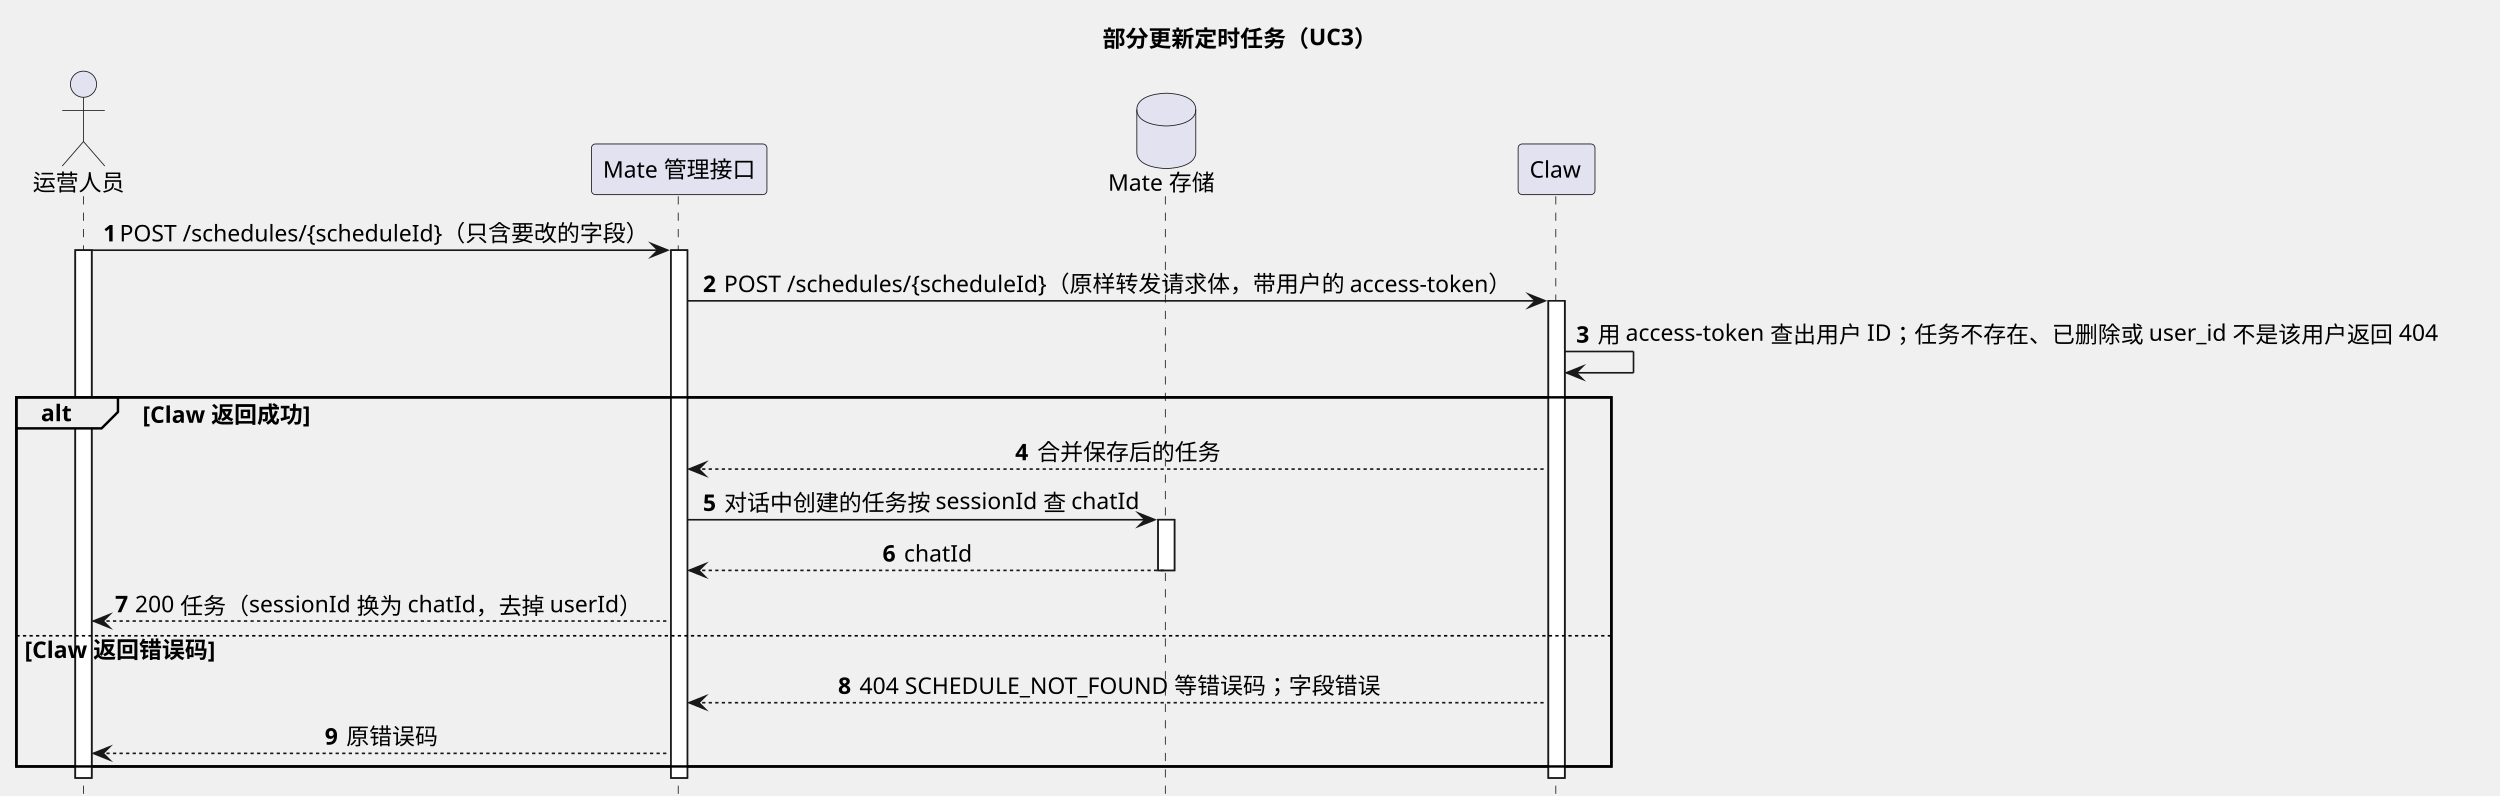
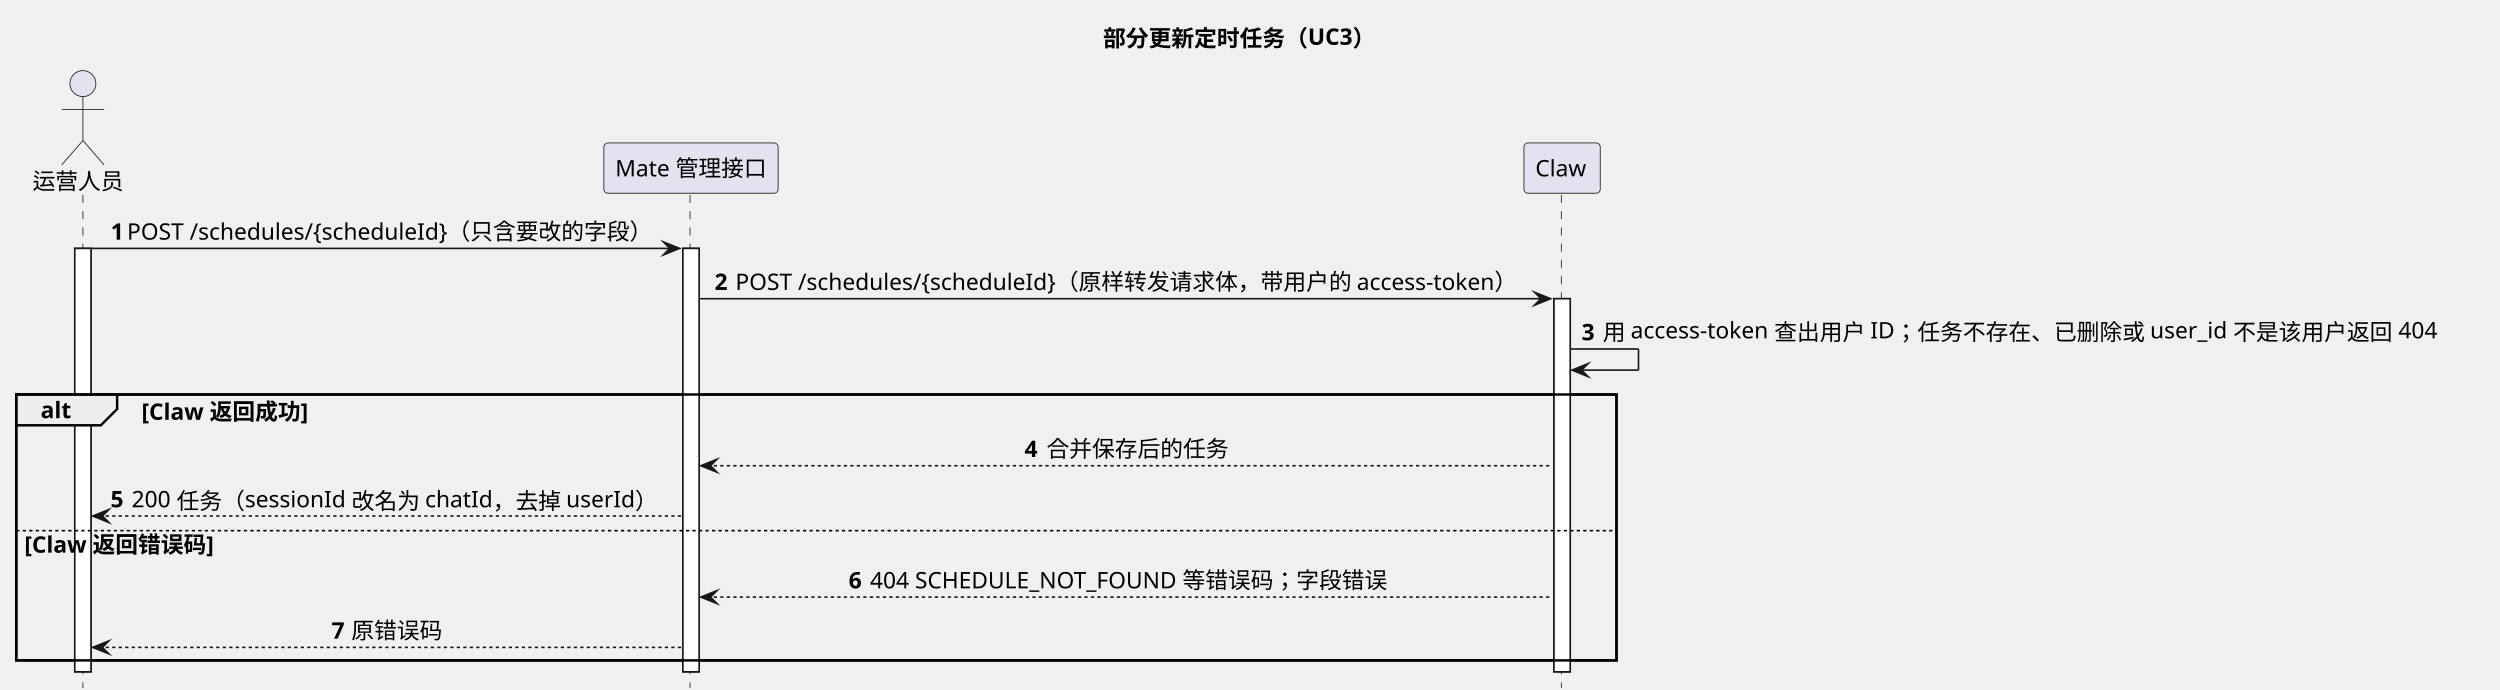
- <svg xmlns="http://www.w3.org/2000/svg" contentStyleType="text/css" data-diagram-type="SEQUENCE" height="486px" preserveAspectRatio="none" style="width:1527px;height:486px;background:#FFFFFF;" version="1.1" viewBox="0 0 1527 486" width="1527px" zoomAndPan="magnify">
+ <svg xmlns="http://www.w3.org/2000/svg" contentStyleType="text/css" data-diagram-type="SEQUENCE" height="424px" preserveAspectRatio="none" style="width:1538px;height:424px;background:#FFFFFF;" version="1.1" viewBox="0 0 1538 424" width="1538px" zoomAndPan="magnify">
  <defs />
  <g>
-     <g class="title" data-source-line="297">
-       <text fill="#000000" font-family="sans-serif" font-size="14" font-weight="700" lengthAdjust="spacing" textLength="174.016" x="673.479" y="28.562">部分更新定时任务（UC3）</text>
+     <g class="title" data-source-line="285">
+       <text fill="#000000" font-family="sans-serif" font-size="14" font-weight="700" lengthAdjust="spacing" textLength="174.016" x="678.605" y="28.562">部分更新定时任务（UC3）</text>
    </g>
    <g>
-       <rect fill="#FFFFFF" height="322.334" style="stroke:#181818;stroke-width:1;" width="10" x="46" y="152.818" />
+       <rect fill="#FFFFFF" height="260.455" style="stroke:#181818;stroke-width:1;" width="10" x="46" y="152.818" />
    </g>
    <g>
-       <rect fill="#FFFFFF" height="322.334" style="stroke:#181818;stroke-width:1;" width="10" x="409.85" y="152.818" />
+       <rect fill="#FFFFFF" height="260.455" style="stroke:#181818;stroke-width:1;" width="10" x="420.103" y="152.818" />
    </g>
    <g>
-       <rect fill="#FFFFFF" height="30.939" style="stroke:#181818;stroke-width:1;" width="10" x="707.38" y="317.455" />
+       <rect fill="#FFFFFF" height="229.516" style="stroke:#181818;stroke-width:1;" width="10" x="956.002" y="183.758" />
    </g>
-     <g>
-       <rect fill="#FFFFFF" height="291.394" style="stroke:#181818;stroke-width:1;" width="10" x="945.749" y="183.758" />
-     </g>
-     <rect fill="none" height="225.455" style="stroke:#000000;stroke-width:1.5;" width="974.217" x="10" y="242.697" />
-     <g class="participant-lifeline" data-entity-uid="part1" data-qualified-name="Operator" data-source-line="302" id="part1-lifeline">
+     <rect fill="none" height="163.576" style="stroke:#000000;stroke-width:1.5;" width="984.47" x="10" y="242.697" />
+     <g class="participant-lifeline" data-entity-uid="part1" data-qualified-name="Operator" data-source-line="290" id="part1-lifeline">
      <g>
-         <rect fill="#000000" fill-opacity="0" height="365.273" width="8" x="47" y="119.879" />
-         <line style="stroke:#181818;stroke-width:0.5;stroke-dasharray:5,5;" x1="51" x2="51" y1="119.879" y2="485.152" />
+         <rect fill="#000000" fill-opacity="0" height="303.394" width="8" x="47" y="119.879" />
+         <line style="stroke:#181818;stroke-width:0.5;stroke-dasharray:5,5;" x1="51" x2="51" y1="119.879" y2="423.273" />
      </g>
    </g>
-     <g class="participant-lifeline" data-entity-uid="part2" data-qualified-name="Mate" data-source-line="303" id="part2-lifeline">
+     <g class="participant-lifeline" data-entity-uid="part2" data-qualified-name="Mate" data-source-line="291" id="part2-lifeline">
      <g>
-         <rect fill="#000000" fill-opacity="0" height="365.273" width="8" x="410.85" y="119.879" />
-         <line style="stroke:#181818;stroke-width:0.5;stroke-dasharray:5,5;" x1="414.256" x2="414.256" y1="119.879" y2="485.152" />
+         <rect fill="#000000" fill-opacity="0" height="303.394" width="8" x="421.103" y="119.879" />
+         <line style="stroke:#181818;stroke-width:0.5;stroke-dasharray:5,5;" x1="424.509" x2="424.509" y1="119.879" y2="423.273" />
      </g>
    </g>
-     <g class="participant-lifeline" data-entity-uid="part3" data-qualified-name="MateStore" data-source-line="304" id="part3-lifeline">
+     <g class="participant-lifeline" data-entity-uid="part3" data-qualified-name="Claw" data-source-line="292" id="part3-lifeline">
      <g>
-         <rect fill="#000000" fill-opacity="0" height="365.273" width="8" x="708.38" y="119.879" />
-         <line style="stroke:#181818;stroke-width:0.5;stroke-dasharray:5,5;" x1="711.786" x2="711.786" y1="119.879" y2="485.152" />
+         <rect fill="#000000" fill-opacity="0" height="303.394" width="8" x="957.002" y="119.879" />
+         <line style="stroke:#181818;stroke-width:0.5;stroke-dasharray:5,5;" x1="960.534" x2="960.534" y1="119.879" y2="423.273" />
      </g>
    </g>
-     <g class="participant-lifeline" data-entity-uid="part4" data-qualified-name="Claw" data-source-line="305" id="part4-lifeline">
-       <g>
-         <rect fill="#000000" fill-opacity="0" height="365.273" width="8" x="946.749" y="119.879" />
-         <line style="stroke:#181818;stroke-width:0.5;stroke-dasharray:5,5;" x1="950.281" x2="950.281" y1="119.879" y2="485.152" />
-       </g>
-     </g>
-     <g class="participant participant-head" data-entity-uid="part1" data-qualified-name="Operator" data-source-line="302" id="part1-head">
+     <g class="participant participant-head" data-entity-uid="part1" data-qualified-name="Operator" data-source-line="290" id="part1-head">
      <text fill="#000000" font-family="sans-serif" font-size="14" lengthAdjust="spacing" textLength="56" x="20" y="116.502">运营人员</text>
      <ellipse cx="51" cy="51.44" fill="#E2E2F0" rx="8" ry="8" style="stroke:#181818;stroke-width:0.5;" />
      <path d="M51,59.44 L51,86.439 M38,67.439 L64,67.439 M51,86.439 L38,101.439 M51,86.439 L64,101.439" fill="none" style="stroke:#181818;stroke-width:0.5;" />
    </g>
-     <g class="participant participant-head" data-entity-uid="part2" data-qualified-name="Mate" data-source-line="303" id="part2-head">
-       <rect fill="#E2E2F0" height="30.939" rx="2.5" ry="2.5" style="stroke:#181818;stroke-width:0.5;" width="107.188" x="361.256" y="87.939" />
-       <text fill="#000000" font-family="sans-serif" font-size="14" lengthAdjust="spacing" textLength="93.188" x="368.256" y="108.502">Mate 管理接口</text>
+     <g class="participant participant-head" data-entity-uid="part2" data-qualified-name="Mate" data-source-line="291" id="part2-head">
+       <rect fill="#E2E2F0" height="30.939" rx="2.5" ry="2.5" style="stroke:#181818;stroke-width:0.5;" width="107.188" x="371.509" y="87.939" />
+       <text fill="#000000" font-family="sans-serif" font-size="14" lengthAdjust="spacing" textLength="93.188" x="378.509" y="108.502">Mate 管理接口</text>
    </g>
-     <g class="participant participant-head" data-entity-uid="part3" data-qualified-name="MateStore" data-source-line="304" id="part3-head">
-       <text fill="#000000" font-family="sans-serif" font-size="14" lengthAdjust="spacing" textLength="65.188" x="676.786" y="116.502">Mate 存储</text>
-       <path d="M694.38,66.939 C694.38,56.94 712.38,56.94 712.38,56.94 C712.38,56.94 730.38,56.94 730.38,66.939 L730.38,92.939 C730.38,102.939 712.38,102.939 712.38,102.939 C712.38,102.939 694.38,102.939 694.38,92.939 L694.38,66.939" fill="#E2E2F0" style="stroke:#181818;stroke-width:0.5;" />
-       <path d="M694.38,66.939 C694.38,76.939 712.38,76.939 712.38,76.939 C712.38,76.939 730.38,76.939 730.38,66.939" fill="none" style="stroke:#181818;stroke-width:0.5;" />
-     </g>
-     <g class="participant participant-head" data-entity-uid="part4" data-qualified-name="Claw" data-source-line="305" id="part4-head">
-       <rect fill="#E2E2F0" height="30.939" rx="2.5" ry="2.5" style="stroke:#181818;stroke-width:0.5;" width="46.935" x="927.281" y="87.939" />
-       <text fill="#000000" font-family="sans-serif" font-size="14" lengthAdjust="spacing" textLength="32.935" x="934.281" y="108.502">Claw</text>
+     <g class="participant participant-head" data-entity-uid="part3" data-qualified-name="Claw" data-source-line="292" id="part3-head">
+       <rect fill="#E2E2F0" height="30.939" rx="2.5" ry="2.5" style="stroke:#181818;stroke-width:0.5;" width="46.935" x="937.534" y="87.939" />
+       <text fill="#000000" font-family="sans-serif" font-size="14" lengthAdjust="spacing" textLength="32.935" x="944.534" y="108.502">Claw</text>
    </g>
    <g>
-       <rect fill="#FFFFFF" height="322.334" style="stroke:#181818;stroke-width:1;" width="10" x="46" y="152.818" />
+       <rect fill="#FFFFFF" height="260.455" style="stroke:#181818;stroke-width:1;" width="10" x="46" y="152.818" />
    </g>
    <g>
-       <rect fill="#FFFFFF" height="322.334" style="stroke:#181818;stroke-width:1;" width="10" x="409.85" y="152.818" />
+       <rect fill="#FFFFFF" height="260.455" style="stroke:#181818;stroke-width:1;" width="10" x="420.103" y="152.818" />
    </g>
    <g>
-       <rect fill="#FFFFFF" height="30.939" style="stroke:#181818;stroke-width:1;" width="10" x="707.38" y="317.455" />
+       <rect fill="#FFFFFF" height="229.516" style="stroke:#181818;stroke-width:1;" width="10" x="956.002" y="183.758" />
    </g>
-     <g>
-       <rect fill="#FFFFFF" height="291.394" style="stroke:#181818;stroke-width:1;" width="10" x="945.749" y="183.758" />
+     <g class="message" data-entity-1="part1" data-entity-2="part2" data-source-line="294" id="msg1">
+       <polygon fill="#181818" points="408.103,148.818,418.103,152.818,408.103,156.818,412.103,152.818" style="stroke:#181818;stroke-width:1;stroke-linejoin:miter;stroke-miterlimit:10;" />
+       <line style="stroke:#181818;stroke-width:1;" x1="56" x2="414.103" y1="152.818" y2="152.818" />
+       <text fill="#000000" font-family="sans-serif" font-size="14" font-weight="700" lengthAdjust="spacing" textLength="6.036" x="68.126" y="147.441">1</text>
+       <text fill="#000000" font-family="sans-serif" font-size="14" lengthAdjust="spacing" textLength="329.813" x="78.163" y="147.441">POST /schedules/{scheduleId}（只含要改的字段）</text>
    </g>
-     <g class="message" data-entity-1="part1" data-entity-2="part2" data-source-line="307" id="msg1">
-       <polygon fill="#181818" points="397.85,148.818,407.85,152.818,397.85,156.818,401.85,152.818" style="stroke:#181818;stroke-width:1;stroke-linejoin:miter;stroke-miterlimit:10;" />
-       <line style="stroke:#181818;stroke-width:1;" x1="56" x2="403.85" y1="152.818" y2="152.818" />
-       <text fill="#000000" font-family="sans-serif" font-size="14" font-weight="700" lengthAdjust="spacing" textLength="6.036" x="63" y="147.441">1</text>
-       <text fill="#000000" font-family="sans-serif" font-size="14" lengthAdjust="spacing" textLength="329.813" x="73.036" y="147.441">POST /schedules/{scheduleId}（只含要改的字段）</text>
+     <g class="message" data-entity-1="part2" data-entity-2="part3" data-source-line="296" id="msg2">
+       <polygon fill="#181818" points="944.002,179.758,954.002,183.758,944.002,187.758,948.002,183.758" style="stroke:#181818;stroke-width:1;stroke-linejoin:miter;stroke-miterlimit:10;" />
+       <line style="stroke:#181818;stroke-width:1;" x1="430.103" x2="950.002" y1="183.758" y2="183.758" />
+       <text fill="#000000" font-family="sans-serif" font-size="14" font-weight="700" lengthAdjust="spacing" textLength="8.818" x="439.603" y="178.381">2</text>
+       <text fill="#000000" font-family="sans-serif" font-size="14" lengthAdjust="spacing" textLength="494.081" x="452.421" y="178.381">POST /schedules/{scheduleId}（原样转发请求体，带用户的 access-token）</text>
    </g>
-     <g class="message" data-entity-1="part2" data-entity-2="part4" data-source-line="309" id="msg2">
-       <polygon fill="#181818" points="933.749,179.758,943.749,183.758,933.749,187.758,937.749,183.758" style="stroke:#181818;stroke-width:1;stroke-linejoin:miter;stroke-miterlimit:10;" />
-       <line style="stroke:#181818;stroke-width:1;" x1="419.85" x2="939.749" y1="183.758" y2="183.758" />
-       <text fill="#000000" font-family="sans-serif" font-size="14" font-weight="700" lengthAdjust="spacing" textLength="8.818" x="429.35" y="178.381">2</text>
-       <text fill="#000000" font-family="sans-serif" font-size="14" lengthAdjust="spacing" textLength="494.081" x="442.168" y="178.381">POST /schedules/{scheduleId}（原样转发请求体，带用户的 access-token）</text>
-     </g>
-     <g class="message" data-entity-1="part4" data-entity-2="part4" data-source-line="310" id="msg3">
-       <line style="stroke:#181818;stroke-width:1;" x1="955.749" x2="997.749" y1="214.697" y2="214.697" />
-       <line style="stroke:#181818;stroke-width:1;" x1="997.749" x2="997.749" y1="214.697" y2="227.697" />
-       <line style="stroke:#181818;stroke-width:1;" x1="956.749" x2="997.749" y1="227.697" y2="227.697" />
-       <polygon fill="#181818" points="966.749,223.697,956.749,227.697,966.749,231.697,962.749,227.697" style="stroke:#181818;stroke-width:1;stroke-linejoin:miter;stroke-miterlimit:10;" />
-       <text fill="#000000" font-family="sans-serif" font-size="14" font-weight="700" lengthAdjust="spacing" textLength="9.037" x="962.749" y="209.32">3</text>
-       <text fill="#000000" font-family="sans-serif" font-size="14" lengthAdjust="spacing" textLength="524.187" x="975.786" y="209.32">用 access-token 查出用户 ID；任务不存在、已删除或 user_id 不是该用户返回 404</text>
+     <g class="message" data-entity-1="part3" data-entity-2="part3" data-source-line="297" id="msg3">
+       <line style="stroke:#181818;stroke-width:1;" x1="966.002" x2="1008.002" y1="214.697" y2="214.697" />
+       <line style="stroke:#181818;stroke-width:1;" x1="1008.002" x2="1008.002" y1="214.697" y2="227.697" />
+       <line style="stroke:#181818;stroke-width:1;" x1="967.002" x2="1008.002" y1="227.697" y2="227.697" />
+       <polygon fill="#181818" points="977.002,223.697,967.002,227.697,977.002,231.697,973.002,227.697" style="stroke:#181818;stroke-width:1;stroke-linejoin:miter;stroke-miterlimit:10;" />
+       <text fill="#000000" font-family="sans-serif" font-size="14" font-weight="700" lengthAdjust="spacing" textLength="9.037" x="973.002" y="209.32">3</text>
+       <text fill="#000000" font-family="sans-serif" font-size="14" lengthAdjust="spacing" textLength="524.187" x="986.039" y="209.32">用 access-token 查出用户 ID；任务不存在、已删除或 user_id 不是该用户返回 404</text>
    </g>
    <path d="M10,242.697 L72.049,242.697 L72.049,251.637 L62.049,261.637 L10,261.637 L10,242.697" fill="#EEEEEE" style="stroke:#000000;stroke-width:1.5;" />
-     <rect fill="none" height="225.455" style="stroke:#000000;stroke-width:1.5;" width="974.217" x="10" y="242.697" />
+     <rect fill="none" height="163.576" style="stroke:#000000;stroke-width:1.5;" width="984.47" x="10" y="242.697" />
    <text fill="#000000" font-family="sans-serif" font-size="14" font-weight="700" lengthAdjust="spacing" textLength="17.049" x="25" y="257.26">alt</text>
    <text fill="#000000" font-family="sans-serif" font-size="14" font-weight="700" lengthAdjust="spacing" textLength="105.8" x="87.049" y="258.26">[Claw 返回成功]</text>
-     <g class="message" data-entity-1="part4" data-entity-2="part2" data-source-line="312" id="msg4">
-       <polygon fill="#181818" points="430.85,282.516,420.85,286.516,430.85,290.516,426.85,286.516" style="stroke:#181818;stroke-width:1;stroke-linejoin:miter;stroke-miterlimit:10;" />
-       <line style="stroke:#181818;stroke-width:1;stroke-dasharray:2,2;" x1="424.85" x2="944.749" y1="286.516" y2="286.516" />
-       <text fill="#000000" font-family="sans-serif" font-size="14" font-weight="700" lengthAdjust="spacing" textLength="9.468" x="620.065" y="281.139">4</text>
-       <text fill="#000000" font-family="sans-serif" font-size="14" lengthAdjust="spacing" textLength="112" x="633.533" y="281.139">合并保存后的任务</text>
+     <g class="message" data-entity-1="part3" data-entity-2="part2" data-source-line="299" id="msg4">
+       <polygon fill="#181818" points="441.103,282.516,431.103,286.516,441.103,290.516,437.103,286.516" style="stroke:#181818;stroke-width:1;stroke-linejoin:miter;stroke-miterlimit:10;" />
+       <line style="stroke:#181818;stroke-width:1;stroke-dasharray:2,2;" x1="435.103" x2="955.002" y1="286.516" y2="286.516" />
+       <text fill="#000000" font-family="sans-serif" font-size="14" font-weight="700" lengthAdjust="spacing" textLength="9.468" x="630.318" y="281.139">4</text>
+       <text fill="#000000" font-family="sans-serif" font-size="14" lengthAdjust="spacing" textLength="112" x="643.786" y="281.139">合并保存后的任务</text>
    </g>
-     <g class="message" data-entity-1="part2" data-entity-2="part3" data-source-line="313" id="msg5">
-       <polygon fill="#181818" points="695.38,313.455,705.38,317.455,695.38,321.455,699.38,317.455" style="stroke:#181818;stroke-width:1;stroke-linejoin:miter;stroke-miterlimit:10;" />
-       <line style="stroke:#181818;stroke-width:1;" x1="419.85" x2="701.38" y1="317.455" y2="317.455" />
-       <text fill="#000000" font-family="sans-serif" font-size="14" font-weight="700" lengthAdjust="spacing" textLength="8.948" x="429.35" y="312.078">5</text>
-       <text fill="#000000" font-family="sans-serif" font-size="14" lengthAdjust="spacing" textLength="255.582" x="442.298" y="312.078">对话中创建的任务按 sessionId 查 chatId</text>
+     <g class="message" data-entity-1="part2" data-entity-2="part1" data-source-line="300" id="msg5">
+       <polygon fill="#181818" points="67,313.455,57,317.455,67,321.455,63,317.455" style="stroke:#181818;stroke-width:1;stroke-linejoin:miter;stroke-miterlimit:10;" />
+       <line style="stroke:#181818;stroke-width:1;stroke-dasharray:2,2;" x1="61" x2="419.103" y1="317.455" y2="317.455" />
+       <text fill="#000000" font-family="sans-serif" font-size="14" font-weight="700" lengthAdjust="spacing" textLength="8.948" x="68" y="312.078">5</text>
+       <text fill="#000000" font-family="sans-serif" font-size="14" lengthAdjust="spacing" textLength="327.154" x="80.948" y="312.078">200 任务（sessionId 改名为 chatId，去掉 userId）</text>
    </g>
-     <g class="message" data-entity-1="part3" data-entity-2="part2" data-source-line="314" id="msg6">
-       <polygon fill="#181818" points="430.85,344.394,420.85,348.394,430.85,352.394,426.85,348.394" style="stroke:#181818;stroke-width:1;stroke-linejoin:miter;stroke-miterlimit:10;" />
-       <line style="stroke:#181818;stroke-width:1;stroke-dasharray:2,2;" x1="424.85" x2="711.38" y1="348.394" y2="348.394" />
-       <text fill="#000000" font-family="sans-serif" font-size="14" font-weight="700" lengthAdjust="spacing" textLength="9.092" x="539.044" y="343.018">6</text>
-       <text fill="#000000" font-family="sans-serif" font-size="14" lengthAdjust="spacing" textLength="41.05" x="552.136" y="343.018">chatId</text>
+     <line style="stroke:#000000;stroke-width:1;stroke-dasharray:2,2;" x1="10" x2="994.47" y1="326.455" y2="326.455" />
+     <text fill="#000000" font-family="sans-serif" font-size="14" font-weight="700" lengthAdjust="spacing" textLength="120.237" x="15" y="340.018">[Claw 返回错误码]</text>
+     <g class="message" data-entity-1="part3" data-entity-2="part2" data-source-line="302" id="msg6">
+       <polygon fill="#181818" points="441.103,363.334,431.103,367.334,441.103,371.334,437.103,367.334" style="stroke:#181818;stroke-width:1;stroke-linejoin:miter;stroke-miterlimit:10;" />
+       <line style="stroke:#181818;stroke-width:1;stroke-dasharray:2,2;" x1="435.103" x2="955.002" y1="367.334" y2="367.334" />
+       <text fill="#000000" font-family="sans-serif" font-size="14" font-weight="700" lengthAdjust="spacing" textLength="9.092" x="522.119" y="361.957">6</text>
+       <text fill="#000000" font-family="sans-serif" font-size="14" lengthAdjust="spacing" textLength="328.774" x="535.211" y="361.957">404 SCHEDULE_NOT_FOUND 等错误码；字段错误</text>
    </g>
-     <g class="message" data-entity-1="part2" data-entity-2="part1" data-source-line="315" id="msg7">
-       <polygon fill="#181818" points="67,375.334,57,379.334,67,383.334,63,379.334" style="stroke:#181818;stroke-width:1;stroke-linejoin:miter;stroke-miterlimit:10;" />
-       <line style="stroke:#181818;stroke-width:1;stroke-dasharray:2,2;" x1="61" x2="408.85" y1="379.334" y2="379.334" />
-       <text fill="#000000" font-family="sans-serif" font-size="14" font-weight="700" lengthAdjust="spacing" textLength="8.142" x="70.277" y="373.957">7</text>
-       <text fill="#000000" font-family="sans-serif" font-size="14" lengthAdjust="spacing" textLength="313.154" x="82.418" y="373.957">200 任务（sessionId 换为 chatId，去掉 userId）</text>
-     </g>
-     <line style="stroke:#000000;stroke-width:1;stroke-dasharray:2,2;" x1="10" x2="984.217" y1="388.334" y2="388.334" />
-     <text fill="#000000" font-family="sans-serif" font-size="14" font-weight="700" lengthAdjust="spacing" textLength="120.237" x="15" y="401.897">[Claw 返回错误码]</text>
-     <g class="message" data-entity-1="part4" data-entity-2="part2" data-source-line="317" id="msg8">
-       <polygon fill="#181818" points="430.85,425.213,420.85,429.213,430.85,433.213,426.85,429.213" style="stroke:#181818;stroke-width:1;stroke-linejoin:miter;stroke-miterlimit:10;" />
-       <line style="stroke:#181818;stroke-width:1;stroke-dasharray:2,2;" x1="424.85" x2="944.749" y1="429.213" y2="429.213" />
-       <text fill="#000000" font-family="sans-serif" font-size="14" font-weight="700" lengthAdjust="spacing" textLength="9.112" x="511.856" y="423.836">8</text>
-       <text fill="#000000" font-family="sans-serif" font-size="14" lengthAdjust="spacing" textLength="328.774" x="524.968" y="423.836">404 SCHEDULE_NOT_FOUND 等错误码；字段错误</text>
-     </g>
-     <g class="message" data-entity-1="part2" data-entity-2="part1" data-source-line="318" id="msg9">
-       <polygon fill="#181818" points="67,456.152,57,460.152,67,464.152,63,460.152" style="stroke:#181818;stroke-width:1;stroke-linejoin:miter;stroke-miterlimit:10;" />
-       <line style="stroke:#181818;stroke-width:1;stroke-dasharray:2,2;" x1="61" x2="408.85" y1="460.152" y2="460.152" />
-       <text fill="#000000" font-family="sans-serif" font-size="14" font-weight="700" lengthAdjust="spacing" textLength="9.092" x="198.379" y="454.775">9</text>
-       <text fill="#000000" font-family="sans-serif" font-size="14" lengthAdjust="spacing" textLength="56" x="211.471" y="454.775">原错误码</text>
+     <g class="message" data-entity-1="part2" data-entity-2="part1" data-source-line="303" id="msg7">
+       <polygon fill="#181818" points="67,394.273,57,398.273,67,402.273,63,398.273" style="stroke:#181818;stroke-width:1;stroke-linejoin:miter;stroke-miterlimit:10;" />
+       <line style="stroke:#181818;stroke-width:1;stroke-dasharray:2,2;" x1="61" x2="419.103" y1="398.273" y2="398.273" />
+       <text fill="#000000" font-family="sans-serif" font-size="14" font-weight="700" lengthAdjust="spacing" textLength="8.142" x="203.981" y="392.897">7</text>
+       <text fill="#000000" font-family="sans-serif" font-size="14" lengthAdjust="spacing" textLength="56" x="216.122" y="392.897">原错误码</text>
    </g>
  </g>
</svg>
